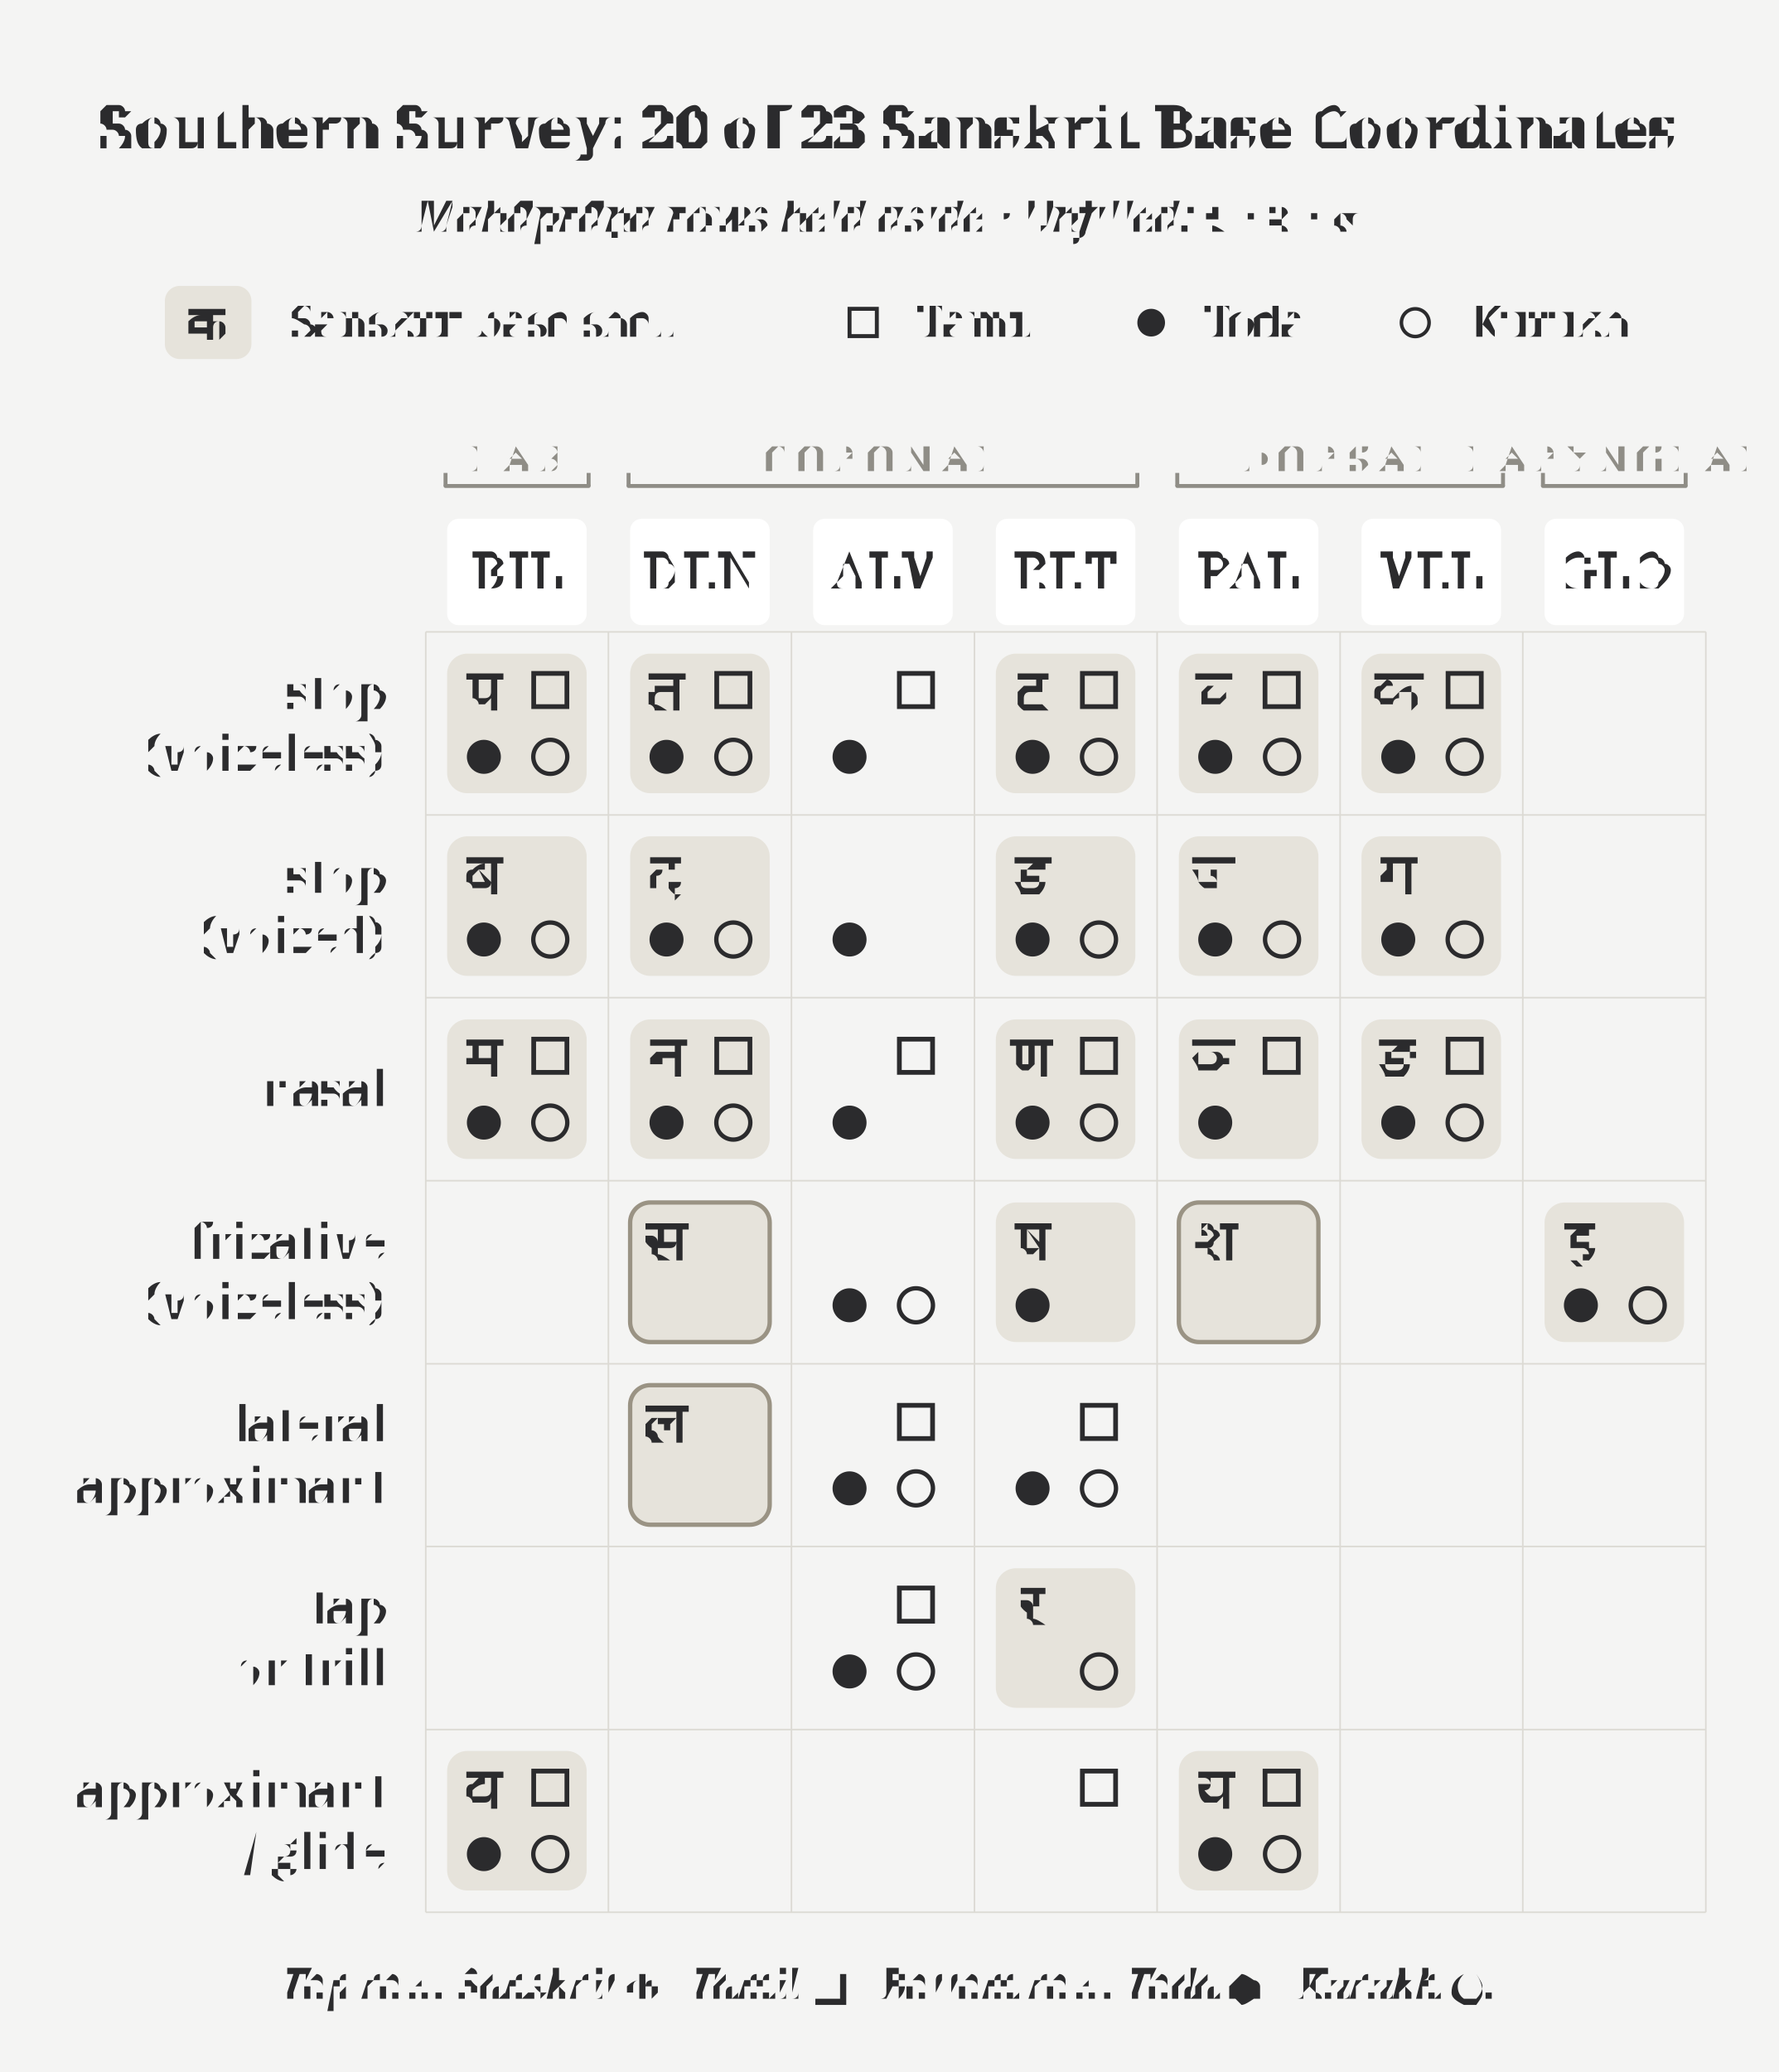
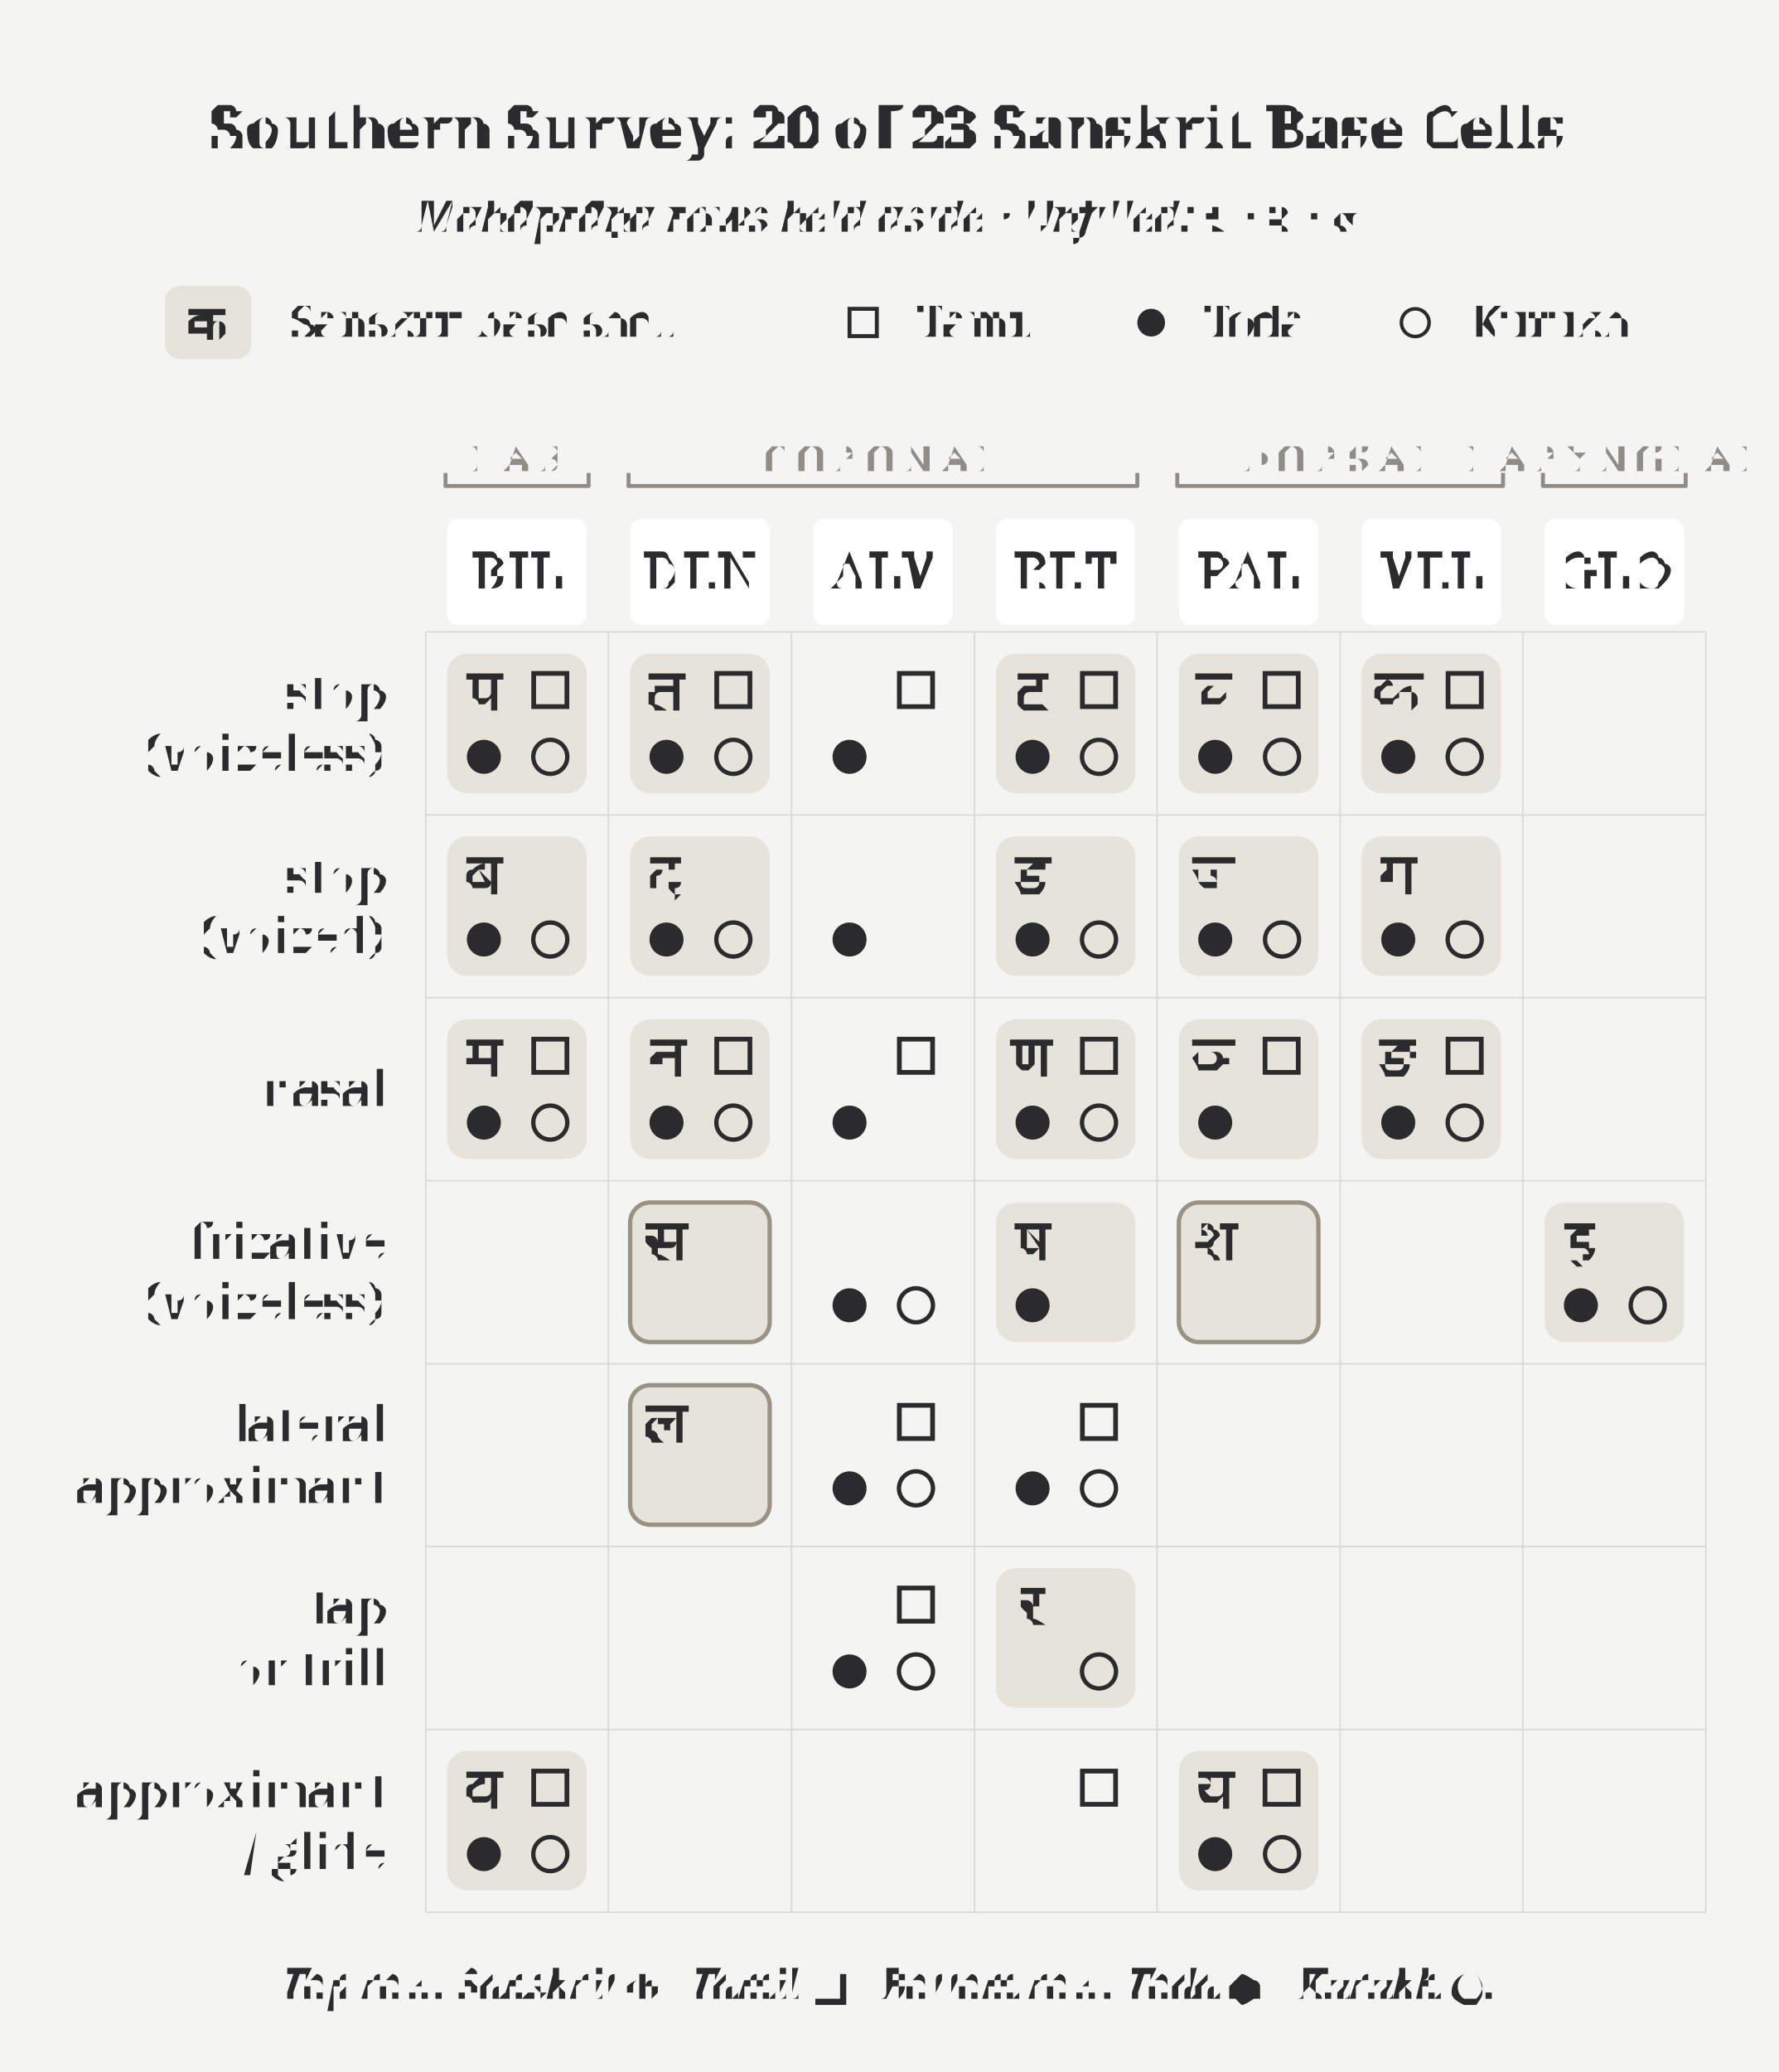
<svg xmlns="http://www.w3.org/2000/svg" width="4.5in" height="5.24in" viewBox="0 0 4.5 5.24">
  <rect x="0" y="0" width="4.5" height="5.24" fill="#f4f4f3" />
-   <text x="2.25" y="0.32" text-anchor="middle" dominant-baseline="middle" font-size="0.151" font-weight="700" fill="#2b2b2d" font-family="'Gentium Book Plus', Charter, 'Charis SIL', Georgia, serif">Southern Survey: 20 of 23 Sanskrit Base Coordinates</text>
+   <text x="2.25" y="0.32" text-anchor="middle" dominant-baseline="middle" font-size="0.151" font-weight="700" fill="#2b2b2d" font-family="'Gentium Book Plus', Charter, 'Charis SIL', Georgia, serif">Southern Survey: 20 of 23 Sanskrit Base Cells</text>
  <text x="2.25" y="0.547" text-anchor="middle" dominant-baseline="middle" font-size="0.111" font-style="italic" fill="#2b2b2d" font-family="'Gentium Book Plus', Charter, 'Charis SIL', Georgia, serif">Mahāprāṇa rows held aside · Unfilled: <tspan font-style="normal" font-family="'Adobe Devanagari', 'Noto Sans Devanagari', 'Mangal', 'Kohinoor Devanagari', serif">स · श · ल</tspan>
  </text>
  <rect x="1.131" y="1.653" width="0.353" height="0.353" rx="0.051" fill="#e6e3db" stroke="none" />
  <rect x="1.131" y="2.115" width="0.353" height="0.353" rx="0.051" fill="#e6e3db" stroke="none" />
  <rect x="1.131" y="2.578" width="0.353" height="0.353" rx="0.051" fill="#e6e3db" stroke="none" />
  <rect x="1.131" y="4.428" width="0.353" height="0.353" rx="0.051" fill="#e6e3db" stroke="none" />
  <rect x="1.594" y="1.653" width="0.353" height="0.353" rx="0.051" fill="#e6e3db" stroke="none" />
  <rect x="1.594" y="2.115" width="0.353" height="0.353" rx="0.051" fill="#e6e3db" stroke="none" />
  <rect x="1.594" y="3.041" width="0.353" height="0.353" rx="0.051" fill="#e6e3db" stroke="#9a9384" stroke-width="0.011" />
  <rect x="1.594" y="2.578" width="0.353" height="0.353" rx="0.051" fill="#e6e3db" stroke="none" />
  <rect x="1.594" y="3.503" width="0.353" height="0.353" rx="0.051" fill="#e6e3db" stroke="#9a9384" stroke-width="0.011" />
  <rect x="2.519" y="1.653" width="0.353" height="0.353" rx="0.051" fill="#e6e3db" stroke="none" />
  <rect x="2.519" y="2.115" width="0.353" height="0.353" rx="0.051" fill="#e6e3db" stroke="none" />
  <rect x="2.519" y="3.041" width="0.353" height="0.353" rx="0.051" fill="#e6e3db" stroke="none" />
  <rect x="2.519" y="2.578" width="0.353" height="0.353" rx="0.051" fill="#e6e3db" stroke="none" />
  <rect x="2.519" y="3.966" width="0.353" height="0.353" rx="0.051" fill="#e6e3db" stroke="none" />
  <rect x="2.982" y="1.653" width="0.353" height="0.353" rx="0.051" fill="#e6e3db" stroke="none" />
  <rect x="2.982" y="2.115" width="0.353" height="0.353" rx="0.051" fill="#e6e3db" stroke="none" />
  <rect x="2.982" y="3.041" width="0.353" height="0.353" rx="0.051" fill="#e6e3db" stroke="#9a9384" stroke-width="0.011" />
  <rect x="2.982" y="2.578" width="0.353" height="0.353" rx="0.051" fill="#e6e3db" stroke="none" />
  <rect x="2.982" y="4.428" width="0.353" height="0.353" rx="0.051" fill="#e6e3db" stroke="none" />
  <rect x="3.444" y="1.653" width="0.353" height="0.353" rx="0.051" fill="#e6e3db" stroke="none" />
  <rect x="3.444" y="2.115" width="0.353" height="0.353" rx="0.051" fill="#e6e3db" stroke="none" />
  <rect x="3.444" y="2.578" width="0.353" height="0.353" rx="0.051" fill="#e6e3db" stroke="none" />
  <rect x="3.907" y="3.041" width="0.353" height="0.353" rx="0.051" fill="#e6e3db" stroke="none" />
  <rect x="0.417" y="0.723" width="0.219" height="0.185" rx="0.038" fill="#e6e3db" stroke="none" />
  <text x="0.526" y="0.816" text-anchor="middle" dominant-baseline="middle" font-size="0.125" fill="#2b2b2d" font-family="'Adobe Devanagari', 'Noto Sans Devanagari', 'Mangal', 'Kohinoor Devanagari', serif">क</text>
  <text x="0.737" y="0.855" font-size="0.111" fill="#2b2b2d" font-family="'Gentium Book Plus', Charter, 'Charis SIL', Georgia, serif">Sanskrit base shell</text>
  <rect x="2.149" y="0.781" width="0.069" height="0.069" fill="none" stroke="#2b2b2d" stroke-width="0.01" />
  <text x="2.319" y="0.855" font-size="0.111" fill="#2b2b2d" font-family="'Gentium Book Plus', Charter, 'Charis SIL', Georgia, serif">Tamil</text>
  <circle cx="2.912" cy="0.816" r="0.035" fill="#2b2b2d" />
  <text x="3.048" y="0.855" font-size="0.111" fill="#2b2b2d" font-family="'Gentium Book Plus', Charter, 'Charis SIL', Georgia, serif">Toda</text>
  <circle cx="3.58" cy="0.816" r="0.035" fill="none" stroke="#2b2b2d" stroke-width="0.009" />
  <text x="3.717" y="0.855" font-size="0.111" fill="#2b2b2d" font-family="'Gentium Book Plus', Charter, 'Charis SIL', Georgia, serif">Kurukh</text>
  <path d="M 1.127 1.229 L 1.489 1.229" stroke="#8f8d86" stroke-width="0.01" stroke-linecap="round" />
  <path d="M 1.127 1.229 L 1.127 1.196" stroke="#8f8d86" stroke-width="0.01" />
  <path d="M 1.489 1.229 L 1.489 1.196" stroke="#8f8d86" stroke-width="0.01" />
  <text x="1.308" y="1.159" text-anchor="middle" dominant-baseline="middle" font-size="0.091" letter-spacing="0.025" fill="#8f8d86" font-family="'Gentium Book Plus', Charter, 'Charis SIL', Georgia, serif">LAB</text>
  <path d="M 1.59 1.229 L 2.877 1.229" stroke="#8f8d86" stroke-width="0.01" stroke-linecap="round" />
  <path d="M 1.59 1.229 L 1.59 1.196" stroke="#8f8d86" stroke-width="0.01" />
  <path d="M 2.877 1.229 L 2.877 1.196" stroke="#8f8d86" stroke-width="0.01" />
  <text x="2.233" y="1.159" text-anchor="middle" dominant-baseline="middle" font-size="0.091" letter-spacing="0.025" fill="#8f8d86" font-family="'Gentium Book Plus', Charter, 'Charis SIL', Georgia, serif">CORONAL</text>
  <path d="M 2.978 1.229 L 3.802 1.229" stroke="#8f8d86" stroke-width="0.01" stroke-linecap="round" />
  <path d="M 2.978 1.229 L 2.978 1.196" stroke="#8f8d86" stroke-width="0.01" />
  <path d="M 3.802 1.229 L 3.802 1.196" stroke="#8f8d86" stroke-width="0.01" />
  <text x="3.39" y="1.159" text-anchor="middle" dominant-baseline="middle" font-size="0.091" letter-spacing="0.025" fill="#8f8d86" font-family="'Gentium Book Plus', Charter, 'Charis SIL', Georgia, serif">DORSAL</text>
  <path d="M 3.903 1.229 L 4.264 1.229" stroke="#8f8d86" stroke-width="0.01" stroke-linecap="round" />
  <path d="M 3.903 1.229 L 3.903 1.196" stroke="#8f8d86" stroke-width="0.01" />
  <path d="M 4.264 1.229 L 4.264 1.196" stroke="#8f8d86" stroke-width="0.01" />
  <text x="4.084" y="1.159" text-anchor="middle" dominant-baseline="middle" font-size="0.091" letter-spacing="0.025" fill="#8f8d86" font-family="'Gentium Book Plus', Charter, 'Charis SIL', Georgia, serif">LARYNGEAL</text>
  <rect x="1.131" y="1.312" width="0.353" height="0.269" rx="0.029" fill="#ffffff" stroke="none" />
  <text x="1.308" y="1.447" text-anchor="middle" dominant-baseline="middle" font-size="0.125" letter-spacing="0.01" fill="#2b2b2d" font-family="'Gentium Book Plus', Charter, 'Charis SIL', Georgia, serif">BIL</text>
  <rect x="1.594" y="1.312" width="0.353" height="0.269" rx="0.029" fill="#ffffff" stroke="none" />
  <text x="1.771" y="1.447" text-anchor="middle" dominant-baseline="middle" font-size="0.125" letter-spacing="0.01" fill="#2b2b2d" font-family="'Gentium Book Plus', Charter, 'Charis SIL', Georgia, serif">DEN</text>
  <rect x="2.057" y="1.312" width="0.353" height="0.269" rx="0.029" fill="#ffffff" stroke="none" />
  <text x="2.233" y="1.447" text-anchor="middle" dominant-baseline="middle" font-size="0.125" letter-spacing="0.01" fill="#2b2b2d" font-family="'Gentium Book Plus', Charter, 'Charis SIL', Georgia, serif">ALV</text>
  <rect x="2.519" y="1.312" width="0.353" height="0.269" rx="0.029" fill="#ffffff" stroke="none" />
  <text x="2.696" y="1.447" text-anchor="middle" dominant-baseline="middle" font-size="0.125" letter-spacing="0.01" fill="#2b2b2d" font-family="'Gentium Book Plus', Charter, 'Charis SIL', Georgia, serif">RET</text>
  <rect x="2.982" y="1.312" width="0.353" height="0.269" rx="0.029" fill="#ffffff" stroke="none" />
  <text x="3.158" y="1.447" text-anchor="middle" dominant-baseline="middle" font-size="0.125" letter-spacing="0.01" fill="#2b2b2d" font-family="'Gentium Book Plus', Charter, 'Charis SIL', Georgia, serif">PAL</text>
  <rect x="3.444" y="1.312" width="0.353" height="0.269" rx="0.029" fill="#ffffff" stroke="none" />
  <text x="3.621" y="1.447" text-anchor="middle" dominant-baseline="middle" font-size="0.125" letter-spacing="0.01" fill="#2b2b2d" font-family="'Gentium Book Plus', Charter, 'Charis SIL', Georgia, serif">VEL</text>
  <rect x="3.907" y="1.312" width="0.353" height="0.269" rx="0.029" fill="#ffffff" stroke="none" />
  <text x="4.084" y="1.447" text-anchor="middle" dominant-baseline="middle" font-size="0.125" letter-spacing="0.01" fill="#2b2b2d" font-family="'Gentium Book Plus', Charter, 'Charis SIL', Georgia, serif">GLO</text>
  <line x1="1.077" y1="1.598" x2="1.077" y2="4.836" stroke="#dcdad4" stroke-width="0.004" />
  <line x1="1.539" y1="1.598" x2="1.539" y2="4.836" stroke="#dcdad4" stroke-width="0.004" />
  <line x1="2.002" y1="1.598" x2="2.002" y2="4.836" stroke="#dcdad4" stroke-width="0.004" />
  <line x1="2.465" y1="1.598" x2="2.465" y2="4.836" stroke="#dcdad4" stroke-width="0.004" />
  <line x1="2.927" y1="1.598" x2="2.927" y2="4.836" stroke="#dcdad4" stroke-width="0.004" />
  <line x1="3.39" y1="1.598" x2="3.39" y2="4.836" stroke="#dcdad4" stroke-width="0.004" />
  <line x1="3.852" y1="1.598" x2="3.852" y2="4.836" stroke="#dcdad4" stroke-width="0.004" />
  <line x1="4.315" y1="1.598" x2="4.315" y2="4.836" stroke="#dcdad4" stroke-width="0.004" />
  <line x1="1.077" y1="1.598" x2="4.315" y2="1.598" stroke="#dcdad4" stroke-width="0.004" />
  <line x1="1.077" y1="2.061" x2="4.315" y2="2.061" stroke="#dcdad4" stroke-width="0.004" />
  <line x1="1.077" y1="2.523" x2="4.315" y2="2.523" stroke="#dcdad4" stroke-width="0.004" />
  <line x1="1.077" y1="2.986" x2="4.315" y2="2.986" stroke="#dcdad4" stroke-width="0.004" />
  <line x1="1.077" y1="3.449" x2="4.315" y2="3.449" stroke="#dcdad4" stroke-width="0.004" />
  <line x1="1.077" y1="3.911" x2="4.315" y2="3.911" stroke="#dcdad4" stroke-width="0.004" />
  <line x1="1.077" y1="4.374" x2="4.315" y2="4.374" stroke="#dcdad4" stroke-width="0.004" />
  <line x1="1.077" y1="4.836" x2="4.315" y2="4.836" stroke="#dcdad4" stroke-width="0.004" />
  <text x="0.976" y="1.752" text-anchor="end" dominant-baseline="middle" font-size="0.125" fill="#2b2b2d" font-family="'Gentium Book Plus', Charter, 'Charis SIL', Georgia, serif">stop</text>
  <text x="0.976" y="1.907" text-anchor="end" dominant-baseline="middle" font-size="0.125" fill="#2b2b2d" font-family="'Gentium Book Plus', Charter, 'Charis SIL', Georgia, serif">(voiceless)</text>
  <text x="0.976" y="2.215" text-anchor="end" dominant-baseline="middle" font-size="0.125" fill="#2b2b2d" font-family="'Gentium Book Plus', Charter, 'Charis SIL', Georgia, serif">stop</text>
  <text x="0.976" y="2.369" text-anchor="end" dominant-baseline="middle" font-size="0.125" fill="#2b2b2d" font-family="'Gentium Book Plus', Charter, 'Charis SIL', Georgia, serif">(voiced)</text>
  <text x="0.976" y="2.755" text-anchor="end" dominant-baseline="middle" font-size="0.125" fill="#2b2b2d" font-family="'Gentium Book Plus', Charter, 'Charis SIL', Georgia, serif">nasal</text>
  <text x="0.976" y="3.14" text-anchor="end" dominant-baseline="middle" font-size="0.125" fill="#2b2b2d" font-family="'Gentium Book Plus', Charter, 'Charis SIL', Georgia, serif">fricative</text>
  <text x="0.976" y="3.295" text-anchor="end" dominant-baseline="middle" font-size="0.125" fill="#2b2b2d" font-family="'Gentium Book Plus', Charter, 'Charis SIL', Georgia, serif">(voiceless)</text>
  <text x="0.976" y="3.603" text-anchor="end" dominant-baseline="middle" font-size="0.125" fill="#2b2b2d" font-family="'Gentium Book Plus', Charter, 'Charis SIL', Georgia, serif">lateral</text>
  <text x="0.976" y="3.757" text-anchor="end" dominant-baseline="middle" font-size="0.125" fill="#2b2b2d" font-family="'Gentium Book Plus', Charter, 'Charis SIL', Georgia, serif">approximant</text>
  <text x="0.976" y="4.065" text-anchor="end" dominant-baseline="middle" font-size="0.125" fill="#2b2b2d" font-family="'Gentium Book Plus', Charter, 'Charis SIL', Georgia, serif">tap</text>
  <text x="0.976" y="4.22" text-anchor="end" dominant-baseline="middle" font-size="0.125" fill="#2b2b2d" font-family="'Gentium Book Plus', Charter, 'Charis SIL', Georgia, serif">or trill</text>
  <text x="0.976" y="4.528" text-anchor="end" dominant-baseline="middle" font-size="0.125" fill="#2b2b2d" font-family="'Gentium Book Plus', Charter, 'Charis SIL', Georgia, serif">approximant</text>
  <text x="0.976" y="4.683" text-anchor="end" dominant-baseline="middle" font-size="0.125" fill="#2b2b2d" font-family="'Gentium Book Plus', Charter, 'Charis SIL', Georgia, serif">/ glide</text>
  <circle cx="1.224" cy="1.914" r="0.043" fill="#2b2b2d" />
  <circle cx="1.224" cy="2.376" r="0.043" fill="#2b2b2d" />
  <circle cx="1.224" cy="2.839" r="0.043" fill="#2b2b2d" />
  <circle cx="1.224" cy="4.689" r="0.043" fill="#2b2b2d" />
  <circle cx="1.686" cy="1.914" r="0.043" fill="#2b2b2d" />
  <circle cx="1.686" cy="2.376" r="0.043" fill="#2b2b2d" />
  <circle cx="1.686" cy="2.839" r="0.043" fill="#2b2b2d" />
  <circle cx="2.149" cy="1.914" r="0.043" fill="#2b2b2d" />
  <circle cx="2.149" cy="2.376" r="0.043" fill="#2b2b2d" />
  <circle cx="2.149" cy="3.301" r="0.043" fill="#2b2b2d" />
  <circle cx="2.149" cy="2.839" r="0.043" fill="#2b2b2d" />
  <circle cx="2.149" cy="3.764" r="0.043" fill="#2b2b2d" />
  <circle cx="2.149" cy="4.227" r="0.043" fill="#2b2b2d" />
  <circle cx="2.612" cy="1.914" r="0.043" fill="#2b2b2d" />
  <circle cx="2.612" cy="2.376" r="0.043" fill="#2b2b2d" />
  <circle cx="2.612" cy="3.301" r="0.043" fill="#2b2b2d" />
  <circle cx="2.612" cy="2.839" r="0.043" fill="#2b2b2d" />
  <circle cx="2.612" cy="3.764" r="0.043" fill="#2b2b2d" />
  <circle cx="3.074" cy="1.914" r="0.043" fill="#2b2b2d" />
  <circle cx="3.074" cy="2.376" r="0.043" fill="#2b2b2d" />
  <circle cx="3.074" cy="2.839" r="0.043" fill="#2b2b2d" />
  <circle cx="3.074" cy="4.689" r="0.043" fill="#2b2b2d" />
  <circle cx="3.537" cy="1.914" r="0.043" fill="#2b2b2d" />
  <circle cx="3.537" cy="2.376" r="0.043" fill="#2b2b2d" />
  <circle cx="3.537" cy="2.839" r="0.043" fill="#2b2b2d" />
  <circle cx="3.999" cy="3.301" r="0.043" fill="#2b2b2d" />
  <circle cx="1.392" cy="1.914" r="0.043" fill="none" stroke="#2b2b2d" stroke-width="0.011" />
  <circle cx="1.392" cy="2.376" r="0.043" fill="none" stroke="#2b2b2d" stroke-width="0.011" />
  <circle cx="1.392" cy="2.839" r="0.043" fill="none" stroke="#2b2b2d" stroke-width="0.011" />
  <circle cx="1.392" cy="4.689" r="0.043" fill="none" stroke="#2b2b2d" stroke-width="0.011" />
  <circle cx="1.855" cy="1.914" r="0.043" fill="none" stroke="#2b2b2d" stroke-width="0.011" />
  <circle cx="1.855" cy="2.376" r="0.043" fill="none" stroke="#2b2b2d" stroke-width="0.011" />
  <circle cx="1.855" cy="2.839" r="0.043" fill="none" stroke="#2b2b2d" stroke-width="0.011" />
  <circle cx="2.317" cy="3.301" r="0.043" fill="none" stroke="#2b2b2d" stroke-width="0.011" />
  <circle cx="2.317" cy="3.764" r="0.043" fill="none" stroke="#2b2b2d" stroke-width="0.011" />
  <circle cx="2.317" cy="4.227" r="0.043" fill="none" stroke="#2b2b2d" stroke-width="0.011" />
  <circle cx="2.78" cy="1.914" r="0.043" fill="none" stroke="#2b2b2d" stroke-width="0.011" />
  <circle cx="2.78" cy="2.376" r="0.043" fill="none" stroke="#2b2b2d" stroke-width="0.011" />
  <circle cx="2.78" cy="2.839" r="0.043" fill="none" stroke="#2b2b2d" stroke-width="0.011" />
  <circle cx="2.78" cy="3.764" r="0.043" fill="none" stroke="#2b2b2d" stroke-width="0.011" />
  <circle cx="2.78" cy="4.227" r="0.043" fill="none" stroke="#2b2b2d" stroke-width="0.011" />
  <circle cx="3.243" cy="1.914" r="0.043" fill="none" stroke="#2b2b2d" stroke-width="0.011" />
  <circle cx="3.243" cy="2.376" r="0.043" fill="none" stroke="#2b2b2d" stroke-width="0.011" />
  <circle cx="3.243" cy="4.689" r="0.043" fill="none" stroke="#2b2b2d" stroke-width="0.011" />
  <circle cx="3.705" cy="1.914" r="0.043" fill="none" stroke="#2b2b2d" stroke-width="0.011" />
  <circle cx="3.705" cy="2.376" r="0.043" fill="none" stroke="#2b2b2d" stroke-width="0.011" />
  <circle cx="3.705" cy="2.839" r="0.043" fill="none" stroke="#2b2b2d" stroke-width="0.011" />
  <circle cx="4.168" cy="3.301" r="0.043" fill="none" stroke="#2b2b2d" stroke-width="0.011" />
  <rect x="1.35" y="1.703" width="0.084" height="0.084" fill="none" stroke="#2b2b2d" stroke-width="0.012" />
  <rect x="1.35" y="2.628" width="0.084" height="0.084" fill="none" stroke="#2b2b2d" stroke-width="0.012" />
  <rect x="1.35" y="4.479" width="0.084" height="0.084" fill="none" stroke="#2b2b2d" stroke-width="0.012" />
  <rect x="1.813" y="1.703" width="0.084" height="0.084" fill="none" stroke="#2b2b2d" stroke-width="0.012" />
  <rect x="1.813" y="2.628" width="0.084" height="0.084" fill="none" stroke="#2b2b2d" stroke-width="0.012" />
  <rect x="2.275" y="1.703" width="0.084" height="0.084" fill="none" stroke="#2b2b2d" stroke-width="0.012" />
  <rect x="2.275" y="2.628" width="0.084" height="0.084" fill="none" stroke="#2b2b2d" stroke-width="0.012" />
  <rect x="2.275" y="3.554" width="0.084" height="0.084" fill="none" stroke="#2b2b2d" stroke-width="0.012" />
  <rect x="2.275" y="4.016" width="0.084" height="0.084" fill="none" stroke="#2b2b2d" stroke-width="0.012" />
  <rect x="2.738" y="1.703" width="0.084" height="0.084" fill="none" stroke="#2b2b2d" stroke-width="0.012" />
  <rect x="2.738" y="2.628" width="0.084" height="0.084" fill="none" stroke="#2b2b2d" stroke-width="0.012" />
  <rect x="2.738" y="3.554" width="0.084" height="0.084" fill="none" stroke="#2b2b2d" stroke-width="0.012" />
  <rect x="2.738" y="4.479" width="0.084" height="0.084" fill="none" stroke="#2b2b2d" stroke-width="0.012" />
  <rect x="3.2" y="1.703" width="0.084" height="0.084" fill="none" stroke="#2b2b2d" stroke-width="0.012" />
  <rect x="3.2" y="2.628" width="0.084" height="0.084" fill="none" stroke="#2b2b2d" stroke-width="0.012" />
  <rect x="3.2" y="4.479" width="0.084" height="0.084" fill="none" stroke="#2b2b2d" stroke-width="0.012" />
  <rect x="3.663" y="1.703" width="0.084" height="0.084" fill="none" stroke="#2b2b2d" stroke-width="0.012" />
  <rect x="3.663" y="2.628" width="0.084" height="0.084" fill="none" stroke="#2b2b2d" stroke-width="0.012" />
  <text x="1.224" y="1.745" text-anchor="middle" dominant-baseline="middle" font-size="0.153" fill="#2b2b2d" font-family="'Adobe Devanagari', 'Noto Sans Devanagari', 'Mangal', 'Kohinoor Devanagari', serif">प</text>
  <text x="1.224" y="2.208" text-anchor="middle" dominant-baseline="middle" font-size="0.153" fill="#2b2b2d" font-family="'Adobe Devanagari', 'Noto Sans Devanagari', 'Mangal', 'Kohinoor Devanagari', serif">ब</text>
  <text x="1.224" y="2.671" text-anchor="middle" dominant-baseline="middle" font-size="0.153" fill="#2b2b2d" font-family="'Adobe Devanagari', 'Noto Sans Devanagari', 'Mangal', 'Kohinoor Devanagari', serif">म</text>
  <text x="1.224" y="4.521" text-anchor="middle" dominant-baseline="middle" font-size="0.153" fill="#2b2b2d" font-family="'Adobe Devanagari', 'Noto Sans Devanagari', 'Mangal', 'Kohinoor Devanagari', serif">व</text>
  <text x="1.686" y="1.745" text-anchor="middle" dominant-baseline="middle" font-size="0.153" fill="#2b2b2d" font-family="'Adobe Devanagari', 'Noto Sans Devanagari', 'Mangal', 'Kohinoor Devanagari', serif">त</text>
  <text x="1.686" y="2.208" text-anchor="middle" dominant-baseline="middle" font-size="0.153" fill="#2b2b2d" font-family="'Adobe Devanagari', 'Noto Sans Devanagari', 'Mangal', 'Kohinoor Devanagari', serif">द</text>
  <text x="1.686" y="3.133" text-anchor="middle" dominant-baseline="middle" font-size="0.153" fill="#2b2b2d" font-family="'Adobe Devanagari', 'Noto Sans Devanagari', 'Mangal', 'Kohinoor Devanagari', serif">स</text>
  <text x="1.686" y="2.671" text-anchor="middle" dominant-baseline="middle" font-size="0.153" fill="#2b2b2d" font-family="'Adobe Devanagari', 'Noto Sans Devanagari', 'Mangal', 'Kohinoor Devanagari', serif">न</text>
  <text x="1.686" y="3.596" text-anchor="middle" dominant-baseline="middle" font-size="0.153" fill="#2b2b2d" font-family="'Adobe Devanagari', 'Noto Sans Devanagari', 'Mangal', 'Kohinoor Devanagari', serif">ल</text>
  <text x="2.612" y="1.745" text-anchor="middle" dominant-baseline="middle" font-size="0.153" fill="#2b2b2d" font-family="'Adobe Devanagari', 'Noto Sans Devanagari', 'Mangal', 'Kohinoor Devanagari', serif">ट</text>
  <text x="2.612" y="2.208" text-anchor="middle" dominant-baseline="middle" font-size="0.153" fill="#2b2b2d" font-family="'Adobe Devanagari', 'Noto Sans Devanagari', 'Mangal', 'Kohinoor Devanagari', serif">ड</text>
  <text x="2.612" y="3.133" text-anchor="middle" dominant-baseline="middle" font-size="0.153" fill="#2b2b2d" font-family="'Adobe Devanagari', 'Noto Sans Devanagari', 'Mangal', 'Kohinoor Devanagari', serif">ष</text>
  <text x="2.612" y="2.671" text-anchor="middle" dominant-baseline="middle" font-size="0.153" fill="#2b2b2d" font-family="'Adobe Devanagari', 'Noto Sans Devanagari', 'Mangal', 'Kohinoor Devanagari', serif">ण</text>
  <text x="2.612" y="4.058" text-anchor="middle" dominant-baseline="middle" font-size="0.153" fill="#2b2b2d" font-family="'Adobe Devanagari', 'Noto Sans Devanagari', 'Mangal', 'Kohinoor Devanagari', serif">र</text>
  <text x="3.074" y="1.745" text-anchor="middle" dominant-baseline="middle" font-size="0.153" fill="#2b2b2d" font-family="'Adobe Devanagari', 'Noto Sans Devanagari', 'Mangal', 'Kohinoor Devanagari', serif">च</text>
  <text x="3.074" y="2.208" text-anchor="middle" dominant-baseline="middle" font-size="0.153" fill="#2b2b2d" font-family="'Adobe Devanagari', 'Noto Sans Devanagari', 'Mangal', 'Kohinoor Devanagari', serif">ज</text>
  <text x="3.074" y="3.133" text-anchor="middle" dominant-baseline="middle" font-size="0.153" fill="#2b2b2d" font-family="'Adobe Devanagari', 'Noto Sans Devanagari', 'Mangal', 'Kohinoor Devanagari', serif">श</text>
  <text x="3.074" y="2.671" text-anchor="middle" dominant-baseline="middle" font-size="0.153" fill="#2b2b2d" font-family="'Adobe Devanagari', 'Noto Sans Devanagari', 'Mangal', 'Kohinoor Devanagari', serif">ञ</text>
  <text x="3.074" y="4.521" text-anchor="middle" dominant-baseline="middle" font-size="0.153" fill="#2b2b2d" font-family="'Adobe Devanagari', 'Noto Sans Devanagari', 'Mangal', 'Kohinoor Devanagari', serif">य</text>
  <text x="3.537" y="1.745" text-anchor="middle" dominant-baseline="middle" font-size="0.153" fill="#2b2b2d" font-family="'Adobe Devanagari', 'Noto Sans Devanagari', 'Mangal', 'Kohinoor Devanagari', serif">क</text>
  <text x="3.537" y="2.208" text-anchor="middle" dominant-baseline="middle" font-size="0.153" fill="#2b2b2d" font-family="'Adobe Devanagari', 'Noto Sans Devanagari', 'Mangal', 'Kohinoor Devanagari', serif">ग</text>
  <text x="3.537" y="2.671" text-anchor="middle" dominant-baseline="middle" font-size="0.153" fill="#2b2b2d" font-family="'Adobe Devanagari', 'Noto Sans Devanagari', 'Mangal', 'Kohinoor Devanagari', serif">ङ</text>
  <text x="3.999" y="3.133" text-anchor="middle" dominant-baseline="middle" font-size="0.153" fill="#2b2b2d" font-family="'Adobe Devanagari', 'Noto Sans Devanagari', 'Mangal', 'Kohinoor Devanagari', serif">ह</text>
  <text x="2.25" y="5.055" text-anchor="middle" font-size="0.103" font-style="italic" fill="#2b2b2d" font-family="'Gentium Book Plus', Charter, 'Charis SIL', Georgia, serif">Top row: Sanskrit <tspan font-style="normal" font-family="'Adobe Devanagari', 'Noto Sans Devanagari', 'Mangal', 'Kohinoor Devanagari', serif">क</tspan> · Tamil □  ·  Bottom row: Toda ● · Kurukh ○.</text>
</svg>
